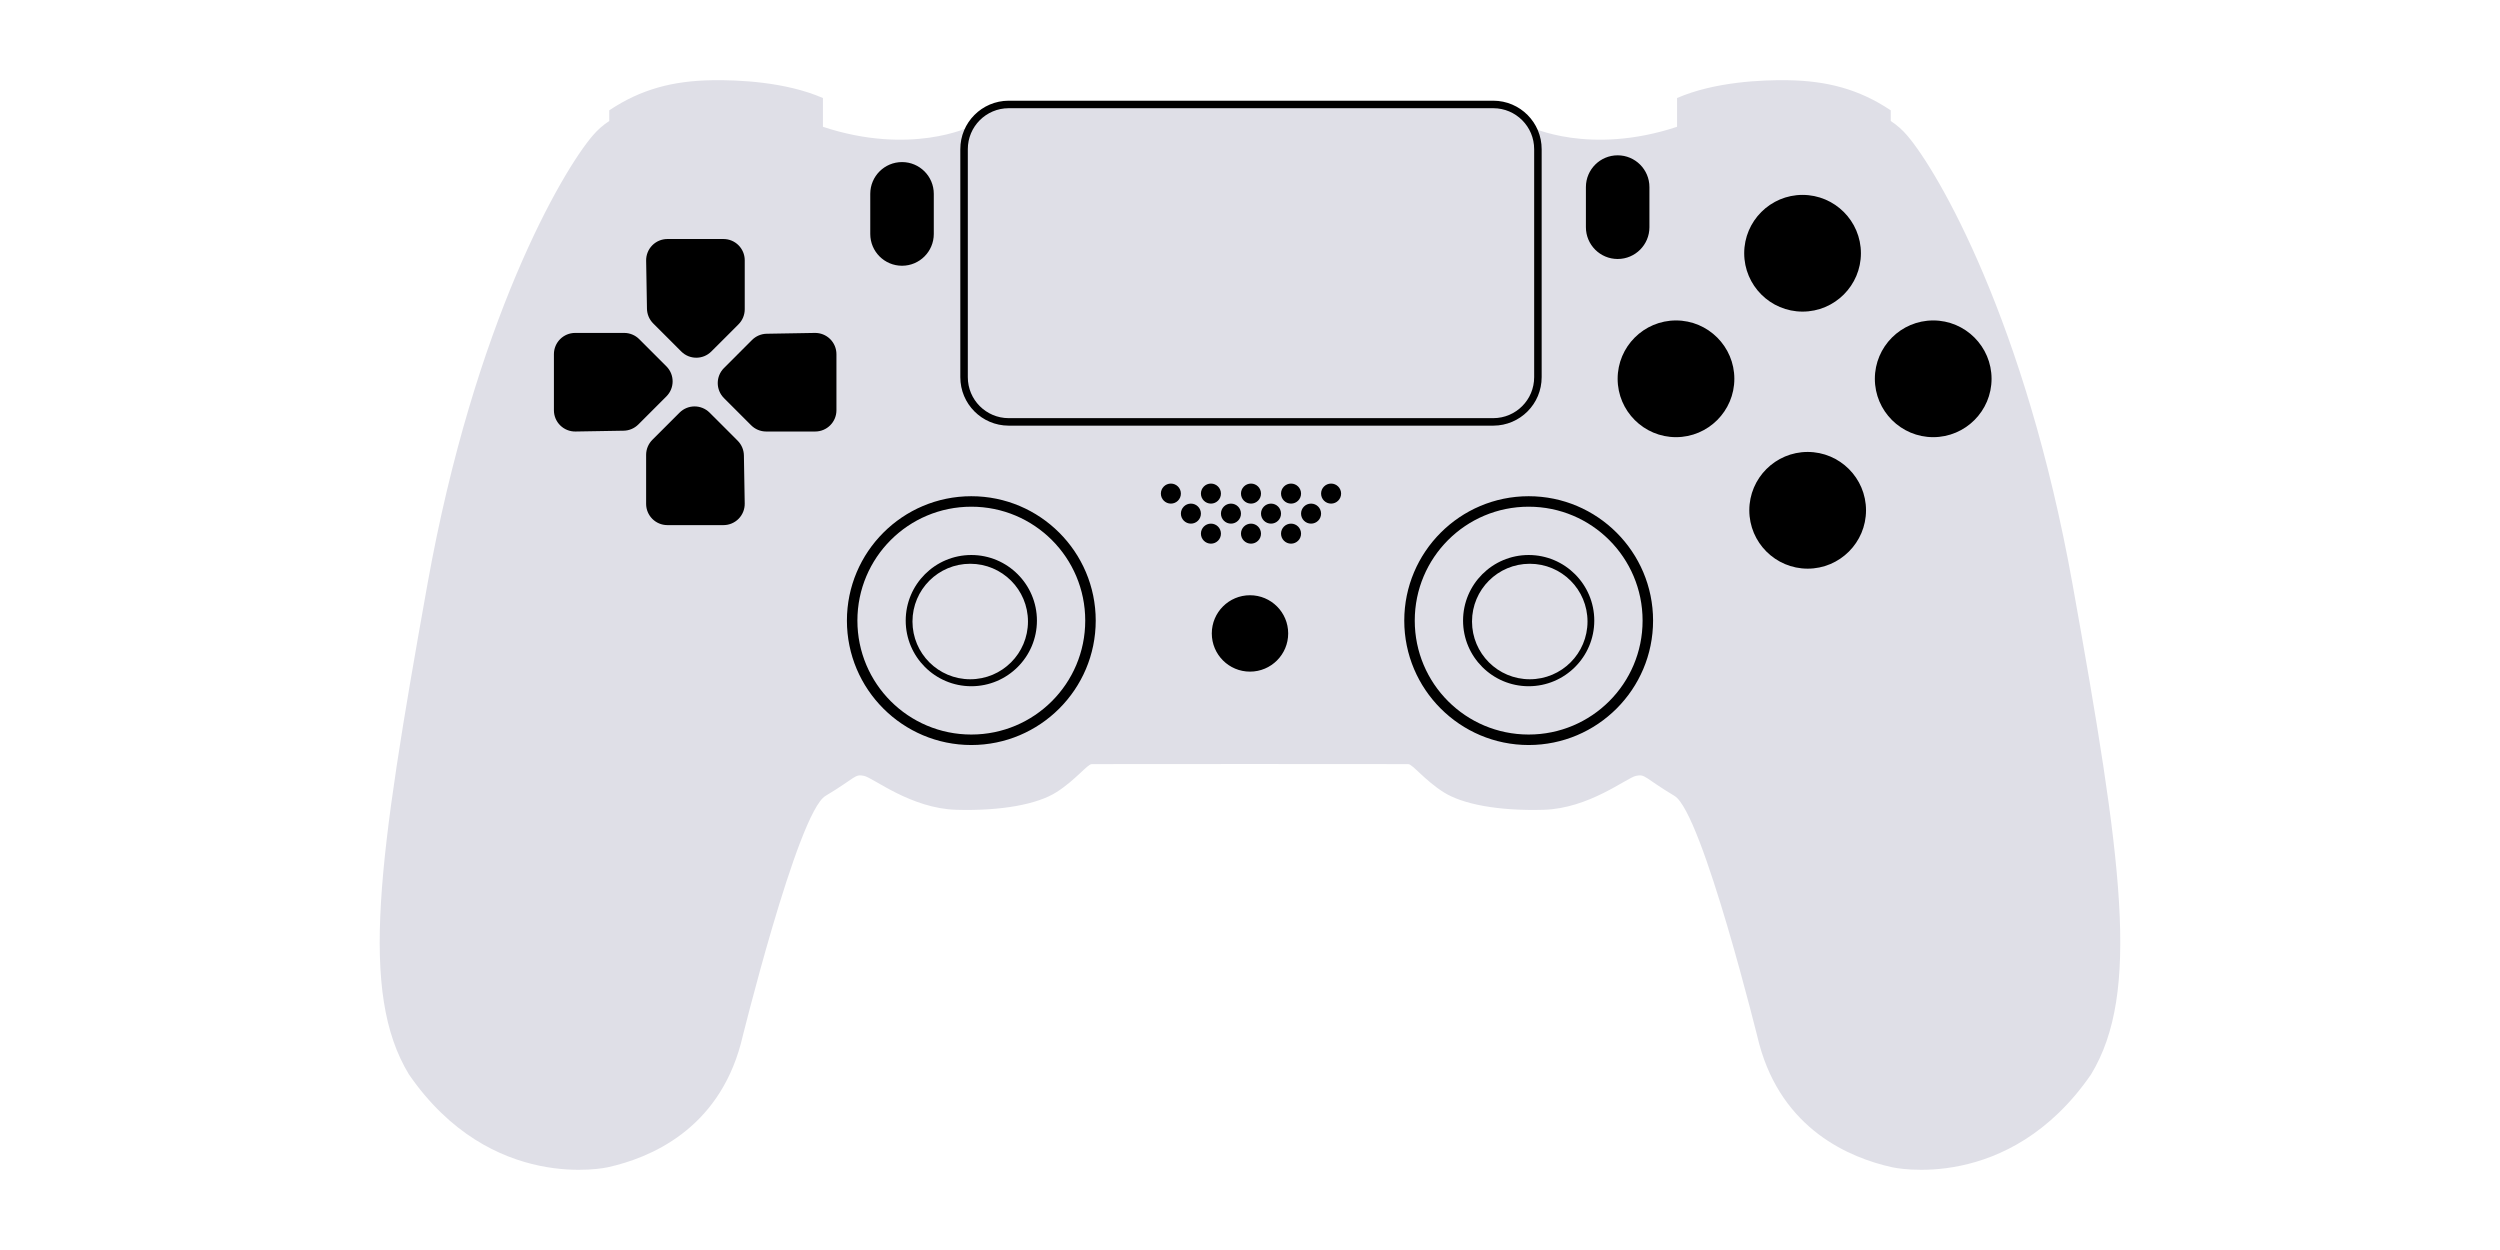
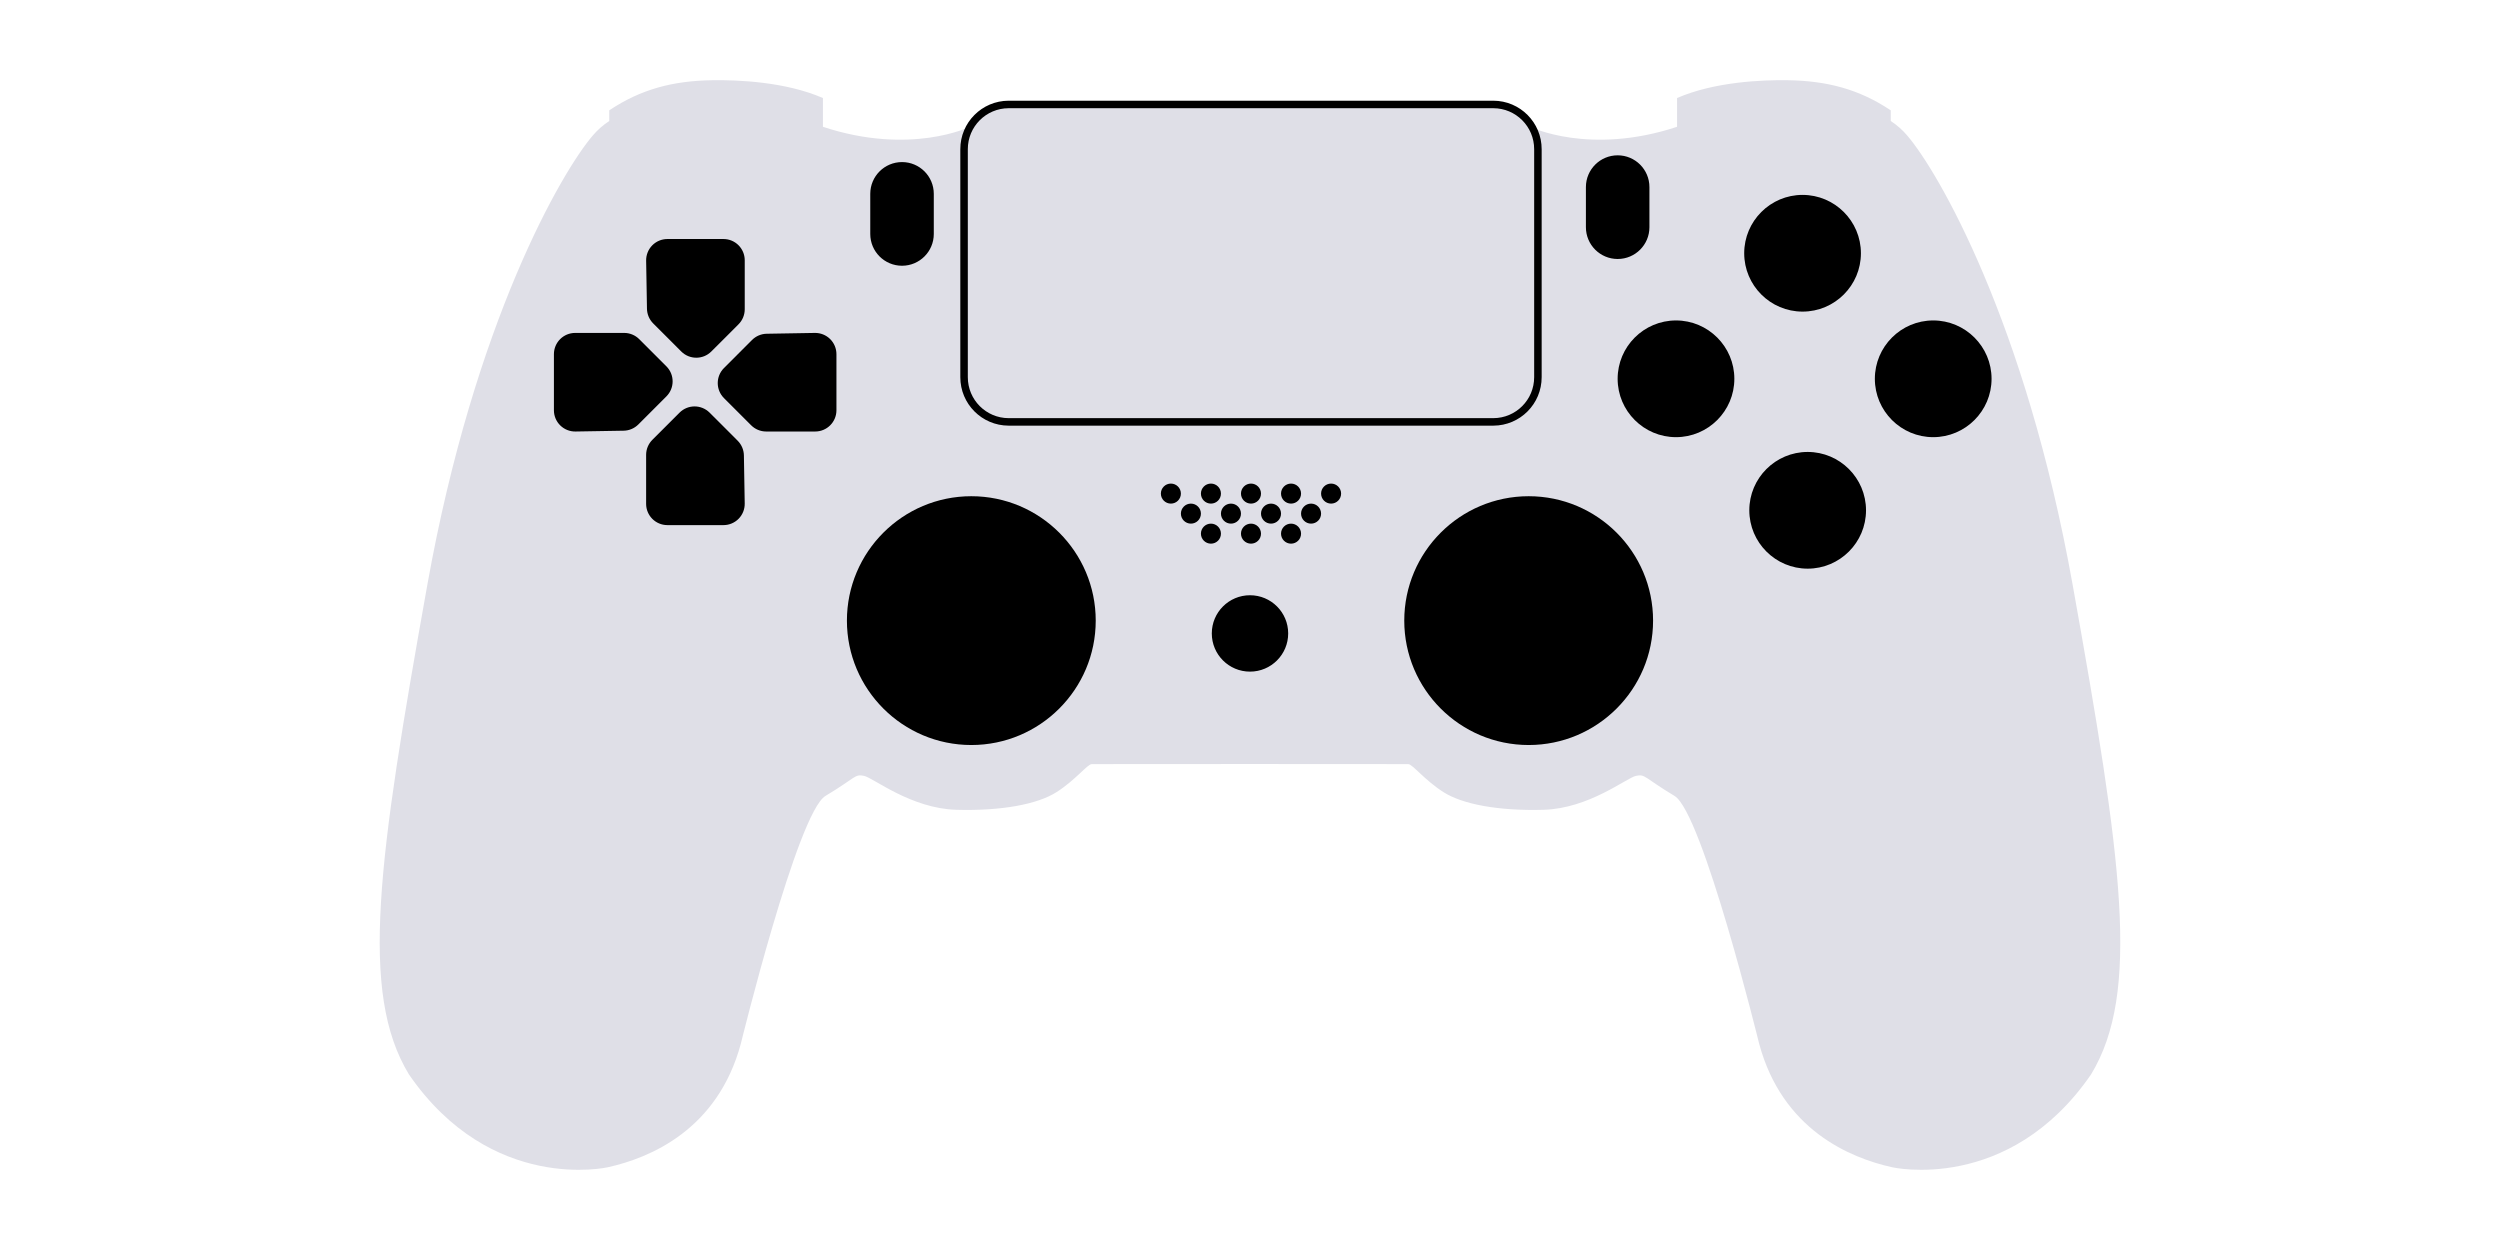
- <svg xmlns="http://www.w3.org/2000/svg" xml:space="preserve" width="1000" height="500">
-   <path d="M284.876 32.088c-15.748.245-28.537 3.601-41.183 12.053v4.261a30.7 30.7 0 0 0-6.625 5.854c-12.247 14.289-47.273 74.292-66.125 179.623-19.748 110.336-27.253 163.084-7.377 195.875 32.972 47.877 79.598 37.144 79.598 37.144 16.92-3.757 43.888-15.017 53.16-49.38 0 0 22.67-92.43 33.854-99.141 12.248-7.35 11.656-8.85 15.433-8.033s18.78 13.064 36.95 13.574c18.168.51 32.457-2.245 40.011-7.043s12.35-11.127 14.086-11.229c.809-.047 125.712-.057 126.68 0 1.736.102 6.532 6.431 14.086 11.229s21.842 7.553 40.011 7.043 33.173-12.757 36.95-13.574c3.777-.816 3.185.683 15.433 8.033 11.183 6.711 33.854 99.14 33.854 99.14 9.272 34.364 36.24 45.624 53.16 49.381 0 0 46.626 10.733 79.598-37.144 19.876-32.79 12.37-85.54-7.377-195.875-18.852-105.331-53.878-165.334-66.125-179.623a30.7 30.7 0 0 0-6.625-5.854v-4.261c-12.646-8.452-25.435-11.808-41.184-12.053h-.002c-9.966-.156-29.159.544-44.295 7.125V50.72c-35.14 11.613-58.738 0-58.738 0l-.049.111a17.87 17.87 0 0 0-15.488-9.047H403.449a17.87 17.87 0 0 0-15.488 9.047l-.049-.111s-23.597 11.613-58.738 0V39.213c-15.136-6.581-34.329-7.28-44.295-7.125z" style="fill:#dfdfe7;fill-opacity:1" />
-   <g fill="none" stroke="#747474" stroke-width="2" style="fill:#000;stroke:#000">
-     <path d="M266.95 96.607h22.444a7.5 7.5 0 0 1 7.5 7.5v19.613a7.5 7.5 0 0 1-2.2 5.3l-10.877 10.872a7.5 7.5 0 0 1-10.6 0l-11.237-11.235a7.5 7.5 0 0 1-2.194-5.172l-.328-19.254a7.5 7.5 0 0 1 7.493-7.624z" data-name="路径 11" style="fill:#000;fill-opacity:1;stroke:#000;stroke-opacity:1" />
-     <path d="M333.576 141.664v22.443a7.5 7.5 0 0 1-7.5 7.5h-19.61a7.5 7.5 0 0 1-5.3-2.2L290.29 158.53a7.5 7.5 0 0 1 0-10.6l11.237-11.237a7.5 7.5 0 0 1 5.17-2.194l19.26-.329a7.5 7.5 0 0 1 7.62 7.494z" data-name="路径 12" style="fill:#000;fill-opacity:1;stroke:#000;stroke-opacity:1" />
-     <path d="M222.566 164.107v-22.442a7.5 7.5 0 0 1 7.5-7.495h19.613a7.5 7.5 0 0 1 5.3 2.2l10.878 10.878a7.5 7.5 0 0 1 0 10.6l-11.237 11.236a7.5 7.5 0 0 1-5.171 2.195l-19.254.328a7.5 7.5 0 0 1-7.63-7.5z" data-name="路径 13" style="fill:#000;fill-opacity:1;stroke:#000;stroke-opacity:1" />
-     <path d="M289.394 209.046H266.95a7.5 7.5 0 0 1-7.5-7.495v-19.613a7.5 7.5 0 0 1 2.2-5.3l10.879-10.877a7.5 7.5 0 0 1 10.6 0l11.236 11.237a7.5 7.5 0 0 1 2.194 5.172l.328 19.254a7.5 7.5 0 0 1-7.494 7.622z" data-name="路径 14" style="fill:#000;fill-opacity:1;stroke:#000;stroke-opacity:1" />
+ <svg xmlns="http://www.w3.org/2000/svg" xml:space="preserve" width="1000" height="500" version="1.1" id="svg21">
+   <defs id="defs21" />
+   <path d="M284.876 32.088c-15.748.245-28.537 3.601-41.183 12.053v4.261a30.7 30.7 0 0 0-6.625 5.854c-12.247 14.289-47.273 74.292-66.125 179.623-19.748 110.336-27.253 163.084-7.377 195.875 32.972 47.877 79.598 37.144 79.598 37.144 16.92-3.757 43.888-15.017 53.16-49.38 0 0 22.67-92.43 33.854-99.141 12.248-7.35 11.656-8.85 15.433-8.033s18.78 13.064 36.95 13.574c18.168.51 32.457-2.245 40.011-7.043s12.35-11.127 14.086-11.229c.809-.047 125.712-.057 126.68 0 1.736.102 6.532 6.431 14.086 11.229s21.842 7.553 40.011 7.043 33.173-12.757 36.95-13.574c3.777-.816 3.185.683 15.433 8.033 11.183 6.711 33.854 99.14 33.854 99.14 9.272 34.364 36.24 45.624 53.16 49.381 0 0 46.626 10.733 79.598-37.144 19.876-32.79 12.37-85.54-7.377-195.875-18.852-105.331-53.878-165.334-66.125-179.623a30.7 30.7 0 0 0-6.625-5.854v-4.261c-12.646-8.452-25.435-11.808-41.184-12.053h-.002c-9.966-.156-29.159.544-44.295 7.125V50.72c-35.14 11.613-58.738 0-58.738 0l-.049.111a17.87 17.87 0 0 0-15.488-9.047H403.449a17.87 17.87 0 0 0-15.488 9.047l-.049-.111s-23.597 11.613-58.738 0V39.213c-15.136-6.581-34.329-7.28-44.295-7.125z" style="fill:#dfdfe7;fill-opacity:1" id="path1" />
+   <g fill="none" stroke="#747474" stroke-width="2" style="fill:#000;stroke:#000" id="g5">
+     <path d="M266.95 96.607h22.444a7.5 7.5 0 0 1 7.5 7.5v19.613a7.5 7.5 0 0 1-2.2 5.3l-10.877 10.872a7.5 7.5 0 0 1-10.6 0l-11.237-11.235a7.5 7.5 0 0 1-2.194-5.172l-.328-19.254a7.5 7.5 0 0 1 7.493-7.624z" data-name="路径 11" style="fill:#000;fill-opacity:1;stroke:#000;stroke-opacity:1" id="path2" />
+     <path d="M333.576 141.664v22.443a7.5 7.5 0 0 1-7.5 7.5h-19.61a7.5 7.5 0 0 1-5.3-2.2L290.29 158.53a7.5 7.5 0 0 1 0-10.6l11.237-11.237a7.5 7.5 0 0 1 5.17-2.194l19.26-.329a7.5 7.5 0 0 1 7.62 7.494z" data-name="路径 12" style="fill:#000;fill-opacity:1;stroke:#000;stroke-opacity:1" id="path3" />
+     <path d="M222.566 164.107v-22.442a7.5 7.5 0 0 1 7.5-7.495h19.613a7.5 7.5 0 0 1 5.3 2.2l10.878 10.878a7.5 7.5 0 0 1 0 10.6l-11.237 11.236a7.5 7.5 0 0 1-5.171 2.195l-19.254.328a7.5 7.5 0 0 1-7.63-7.5z" data-name="路径 13" style="fill:#000;fill-opacity:1;stroke:#000;stroke-opacity:1" id="path4" />
+     <path d="M289.394 209.046H266.95a7.5 7.5 0 0 1-7.5-7.495v-19.613a7.5 7.5 0 0 1 2.2-5.3l10.879-10.877a7.5 7.5 0 0 1 10.6 0l11.236 11.237a7.5 7.5 0 0 1 2.194 5.172l.328 19.254a7.5 7.5 0 0 1-7.494 7.622z" data-name="路径 14" style="fill:#000;fill-opacity:1;stroke:#000;stroke-opacity:1" id="path5" />
  </g>
-   <path d="M721.025 77.958c-12.874 0-23.344 10.47-23.344 23.344s10.47 23.342 23.344 23.342 23.342-10.467 23.342-23.342-10.468-23.343-23.342-23.343m-50.627 50.22c-12.874 0-23.344 10.469-23.344 23.343s10.47 23.344 23.344 23.344 23.342-10.47 23.342-23.344-10.468-23.344-23.342-23.344m102.887 0c-12.875 0-23.344 10.469-23.344 23.343s10.47 23.344 23.344 23.344 23.34-10.47 23.34-23.344-10.466-23.344-23.34-23.344m-50.22 52.601c-12.873 0-23.343 10.47-23.343 23.344s10.47 23.342 23.344 23.342 23.342-10.468 23.342-23.342-10.468-23.344-23.342-23.344" style="baseline-shift:baseline;display:inline;overflow:visible;vector-effect:none;fill:#000;stop-color:#000" />
-   <circle cx="499.996" cy="253.374" r="14.551" fill="none" stroke="#747474" stroke-width="1.455" data-name="椭圆 2218" style="fill:#000;fill-opacity:1;stroke:#000;stroke-opacity:1" />
-   <g fill="none" stroke="#747474" stroke-width="2" style="fill:#000;stroke:#000">
-     <rect width="23.408" height="39.467" x="635.363" y="63.128" data-name="矩形 23" rx="11.704" style="fill:#000;fill-opacity:1;stroke:#000;stroke-opacity:1" />
-     <rect width="23.408" height="39.467" x="349.107" y="65.831" data-name="矩形 742" rx="11.704" style="fill:#000;fill-opacity:1;stroke:#000;stroke-opacity:1" />
+   <path d="M721.025 77.958c-12.874 0-23.344 10.47-23.344 23.344s10.47 23.342 23.344 23.342 23.342-10.467 23.342-23.342-10.468-23.343-23.342-23.343m-50.627 50.22c-12.874 0-23.344 10.469-23.344 23.343s10.47 23.344 23.344 23.344 23.342-10.47 23.342-23.344-10.468-23.344-23.342-23.344m102.887 0c-12.875 0-23.344 10.469-23.344 23.343s10.47 23.344 23.344 23.344 23.34-10.47 23.34-23.344-10.466-23.344-23.34-23.344m-50.22 52.601c-12.873 0-23.343 10.47-23.343 23.344s10.47 23.342 23.344 23.342 23.342-10.468 23.342-23.342-10.468-23.344-23.342-23.344" style="baseline-shift:baseline;display:inline;overflow:visible;vector-effect:none;fill:#000;stop-color:#000" id="path6" />
+   <circle cx="499.996" cy="253.374" r="14.551" fill="none" stroke="#747474" stroke-width="1.455" data-name="椭圆 2218" style="fill:#000;fill-opacity:1;stroke:#000;stroke-opacity:1" id="circle6" />
+   <g fill="none" stroke="#747474" stroke-width="2" style="fill:#000;stroke:#000" id="g7">
+     <rect width="23.408" height="39.467" x="635.363" y="63.128" data-name="矩形 23" rx="11.704" style="fill:#000;fill-opacity:1;stroke:#000;stroke-opacity:1" id="rect6" />
+     <rect width="23.408" height="39.467" x="349.107" y="65.831" data-name="矩形 742" rx="11.704" style="fill:#000;fill-opacity:1;stroke:#000;stroke-opacity:1" id="rect7" />
  </g>
-   <path fill="none" stroke="#747474" stroke-width="3" d="M403.449 41.785h193.894a17.867 17.867 0 0 1 17.822 17.91v91.155a17.867 17.867 0 0 1-17.822 17.91H403.449a17.867 17.867 0 0 1-17.822-17.91V59.696a17.867 17.867 0 0 1 17.822-17.911z" data-name="路径 3398" style="stroke:#000;stroke-opacity:1" />
-   <g style="fill:#000" transform="translate(79.212 33.525)scale(.83682)">
-     <circle cx="465.022" cy="195.876" r="4.786" style="font-variation-settings:normal;opacity:1;vector-effect:none;fill:#000;fill-opacity:1;fill-rule:evenodd;stroke-width:26.457;stroke-linecap:butt;stroke-linejoin:miter;stroke-miterlimit:4;stroke-dasharray:none;stroke-dashoffset:0;stroke-opacity:1;-inkscape-stroke:none;stop-color:#000;stop-opacity:1" />
-     <circle cx="474.595" cy="205.449" r="4.786" style="font-variation-settings:normal;opacity:1;vector-effect:none;fill:#000;fill-opacity:1;fill-rule:evenodd;stroke-width:26.457;stroke-linecap:butt;stroke-linejoin:miter;stroke-miterlimit:4;stroke-dasharray:none;stroke-dashoffset:0;stroke-opacity:1;-inkscape-stroke:none;stop-color:#000;stop-opacity:1" />
-     <circle cx="484.168" cy="195.876" r="4.786" style="font-variation-settings:normal;opacity:1;vector-effect:none;fill:#000;fill-opacity:1;fill-rule:evenodd;stroke-width:26.457;stroke-linecap:butt;stroke-linejoin:miter;stroke-miterlimit:4;stroke-dasharray:none;stroke-dashoffset:0;stroke-opacity:1;-inkscape-stroke:none;stop-color:#000;stop-opacity:1" />
-     <circle cx="493.741" cy="205.449" r="4.786" style="font-variation-settings:normal;opacity:1;vector-effect:none;fill:#000;fill-opacity:1;fill-rule:evenodd;stroke-width:26.457;stroke-linecap:butt;stroke-linejoin:miter;stroke-miterlimit:4;stroke-dasharray:none;stroke-dashoffset:0;stroke-opacity:1;-inkscape-stroke:none;stop-color:#000;stop-opacity:1" />
-     <circle cx="503.314" cy="195.876" r="4.786" style="font-variation-settings:normal;opacity:1;vector-effect:none;fill:#000;fill-opacity:1;fill-rule:evenodd;stroke-width:26.457;stroke-linecap:butt;stroke-linejoin:miter;stroke-miterlimit:4;stroke-dasharray:none;stroke-dashoffset:0;stroke-opacity:1;-inkscape-stroke:none;stop-color:#000;stop-opacity:1" />
-     <circle cx="512.887" cy="205.449" r="4.786" style="font-variation-settings:normal;opacity:1;vector-effect:none;fill:#000;fill-opacity:1;fill-rule:evenodd;stroke-width:26.457;stroke-linecap:butt;stroke-linejoin:miter;stroke-miterlimit:4;stroke-dasharray:none;stroke-dashoffset:0;stroke-opacity:1;-inkscape-stroke:none;stop-color:#000;stop-opacity:1" />
-     <circle cx="522.459" cy="195.876" r="4.786" style="font-variation-settings:normal;opacity:1;vector-effect:none;fill:#000;fill-opacity:1;fill-rule:evenodd;stroke-width:26.457;stroke-linecap:butt;stroke-linejoin:miter;stroke-miterlimit:4;stroke-dasharray:none;stroke-dashoffset:0;stroke-opacity:1;-inkscape-stroke:none;stop-color:#000;stop-opacity:1" />
-     <circle cx="532.032" cy="205.449" r="4.786" style="font-variation-settings:normal;opacity:1;vector-effect:none;fill:#000;fill-opacity:1;fill-rule:evenodd;stroke-width:26.457;stroke-linecap:butt;stroke-linejoin:miter;stroke-miterlimit:4;stroke-dasharray:none;stroke-dashoffset:0;stroke-opacity:1;-inkscape-stroke:none;stop-color:#000;stop-opacity:1" />
-     <circle cx="541.605" cy="195.876" r="4.786" style="font-variation-settings:normal;opacity:1;vector-effect:none;fill:#000;fill-opacity:1;fill-rule:evenodd;stroke-width:26.457;stroke-linecap:butt;stroke-linejoin:miter;stroke-miterlimit:4;stroke-dasharray:none;stroke-dashoffset:0;stroke-opacity:1;-inkscape-stroke:none;stop-color:#000;stop-opacity:1" />
-     <circle cx="484.168" cy="215.022" r="4.786" style="font-variation-settings:normal;opacity:1;vector-effect:none;fill:#000;fill-opacity:1;fill-rule:evenodd;stroke-width:26.457;stroke-linecap:butt;stroke-linejoin:miter;stroke-miterlimit:4;stroke-dasharray:none;stroke-dashoffset:0;stroke-opacity:1;-inkscape-stroke:none;stop-color:#000;stop-opacity:1" />
-     <circle cx="503.314" cy="215.022" r="4.786" style="font-variation-settings:normal;opacity:1;vector-effect:none;fill:#000;fill-opacity:1;fill-rule:evenodd;stroke-width:26.457;stroke-linecap:butt;stroke-linejoin:miter;stroke-miterlimit:4;stroke-dasharray:none;stroke-dashoffset:0;stroke-opacity:1;-inkscape-stroke:none;stop-color:#000;stop-opacity:1" />
-     <circle cx="522.459" cy="215.022" r="4.786" style="font-variation-settings:normal;opacity:1;vector-effect:none;fill:#000;fill-opacity:1;fill-rule:evenodd;stroke-width:26.457;stroke-linecap:butt;stroke-linejoin:miter;stroke-miterlimit:4;stroke-dasharray:none;stroke-dashoffset:0;stroke-opacity:1;-inkscape-stroke:none;stop-color:#000;stop-opacity:1" />
+   <path fill="none" stroke="#747474" stroke-width="3" d="M403.449 41.785h193.894a17.867 17.867 0 0 1 17.822 17.91v91.155a17.867 17.867 0 0 1-17.822 17.91H403.449a17.867 17.867 0 0 1-17.822-17.91V59.696a17.867 17.867 0 0 1 17.822-17.911z" data-name="路径 3398" style="stroke:#000;stroke-opacity:1" id="path7" />
+   <g style="fill:#000" transform="translate(79.212 33.525)scale(.83682)" id="g18">
+     <circle cx="465.022" cy="195.876" r="4.786" style="font-variation-settings:normal;opacity:1;vector-effect:none;fill:#000;fill-opacity:1;fill-rule:evenodd;stroke-width:26.457;stroke-linecap:butt;stroke-linejoin:miter;stroke-miterlimit:4;stroke-dasharray:none;stroke-dashoffset:0;stroke-opacity:1;-inkscape-stroke:none;stop-color:#000;stop-opacity:1" id="circle7" />
+     <circle cx="474.595" cy="205.449" r="4.786" style="font-variation-settings:normal;opacity:1;vector-effect:none;fill:#000;fill-opacity:1;fill-rule:evenodd;stroke-width:26.457;stroke-linecap:butt;stroke-linejoin:miter;stroke-miterlimit:4;stroke-dasharray:none;stroke-dashoffset:0;stroke-opacity:1;-inkscape-stroke:none;stop-color:#000;stop-opacity:1" id="circle8" />
+     <circle cx="484.168" cy="195.876" r="4.786" style="font-variation-settings:normal;opacity:1;vector-effect:none;fill:#000;fill-opacity:1;fill-rule:evenodd;stroke-width:26.457;stroke-linecap:butt;stroke-linejoin:miter;stroke-miterlimit:4;stroke-dasharray:none;stroke-dashoffset:0;stroke-opacity:1;-inkscape-stroke:none;stop-color:#000;stop-opacity:1" id="circle9" />
+     <circle cx="493.741" cy="205.449" r="4.786" style="font-variation-settings:normal;opacity:1;vector-effect:none;fill:#000;fill-opacity:1;fill-rule:evenodd;stroke-width:26.457;stroke-linecap:butt;stroke-linejoin:miter;stroke-miterlimit:4;stroke-dasharray:none;stroke-dashoffset:0;stroke-opacity:1;-inkscape-stroke:none;stop-color:#000;stop-opacity:1" id="circle10" />
+     <circle cx="503.314" cy="195.876" r="4.786" style="font-variation-settings:normal;opacity:1;vector-effect:none;fill:#000;fill-opacity:1;fill-rule:evenodd;stroke-width:26.457;stroke-linecap:butt;stroke-linejoin:miter;stroke-miterlimit:4;stroke-dasharray:none;stroke-dashoffset:0;stroke-opacity:1;-inkscape-stroke:none;stop-color:#000;stop-opacity:1" id="circle11" />
+     <circle cx="512.887" cy="205.449" r="4.786" style="font-variation-settings:normal;opacity:1;vector-effect:none;fill:#000;fill-opacity:1;fill-rule:evenodd;stroke-width:26.457;stroke-linecap:butt;stroke-linejoin:miter;stroke-miterlimit:4;stroke-dasharray:none;stroke-dashoffset:0;stroke-opacity:1;-inkscape-stroke:none;stop-color:#000;stop-opacity:1" id="circle12" />
+     <circle cx="522.459" cy="195.876" r="4.786" style="font-variation-settings:normal;opacity:1;vector-effect:none;fill:#000;fill-opacity:1;fill-rule:evenodd;stroke-width:26.457;stroke-linecap:butt;stroke-linejoin:miter;stroke-miterlimit:4;stroke-dasharray:none;stroke-dashoffset:0;stroke-opacity:1;-inkscape-stroke:none;stop-color:#000;stop-opacity:1" id="circle13" />
+     <circle cx="532.032" cy="205.449" r="4.786" style="font-variation-settings:normal;opacity:1;vector-effect:none;fill:#000;fill-opacity:1;fill-rule:evenodd;stroke-width:26.457;stroke-linecap:butt;stroke-linejoin:miter;stroke-miterlimit:4;stroke-dasharray:none;stroke-dashoffset:0;stroke-opacity:1;-inkscape-stroke:none;stop-color:#000;stop-opacity:1" id="circle14" />
+     <circle cx="541.605" cy="195.876" r="4.786" style="font-variation-settings:normal;opacity:1;vector-effect:none;fill:#000;fill-opacity:1;fill-rule:evenodd;stroke-width:26.457;stroke-linecap:butt;stroke-linejoin:miter;stroke-miterlimit:4;stroke-dasharray:none;stroke-dashoffset:0;stroke-opacity:1;-inkscape-stroke:none;stop-color:#000;stop-opacity:1" id="circle15" />
+     <circle cx="484.168" cy="215.022" r="4.786" style="font-variation-settings:normal;opacity:1;vector-effect:none;fill:#000;fill-opacity:1;fill-rule:evenodd;stroke-width:26.457;stroke-linecap:butt;stroke-linejoin:miter;stroke-miterlimit:4;stroke-dasharray:none;stroke-dashoffset:0;stroke-opacity:1;-inkscape-stroke:none;stop-color:#000;stop-opacity:1" id="circle16" />
+     <circle cx="503.314" cy="215.022" r="4.786" style="font-variation-settings:normal;opacity:1;vector-effect:none;fill:#000;fill-opacity:1;fill-rule:evenodd;stroke-width:26.457;stroke-linecap:butt;stroke-linejoin:miter;stroke-miterlimit:4;stroke-dasharray:none;stroke-dashoffset:0;stroke-opacity:1;-inkscape-stroke:none;stop-color:#000;stop-opacity:1" id="circle17" />
+     <circle cx="522.459" cy="215.022" r="4.786" style="font-variation-settings:normal;opacity:1;vector-effect:none;fill:#000;fill-opacity:1;fill-rule:evenodd;stroke-width:26.457;stroke-linecap:butt;stroke-linejoin:miter;stroke-miterlimit:4;stroke-dasharray:none;stroke-dashoffset:0;stroke-opacity:1;-inkscape-stroke:none;stop-color:#000;stop-opacity:1" id="circle18" />
  </g>
-   <g style="fill:#000;fill-opacity:1">
-     <path d="M548.62 429.088c-12.985 0-23.532 10.547-23.532 23.533s10.547 23.533 23.533 23.533 23.533-10.547 23.533-23.533-10.547-23.533-23.533-23.533m.393 3.142c11.45 0 20.712 9.26 20.712 20.71s-9.262 20.714-20.712 20.714-20.713-9.262-20.713-20.713c0-11.45 9.262-20.71 20.713-20.71" style="baseline-shift:baseline;display:inline;overflow:visible;vector-effect:none;fill:#000;fill-opacity:1;stop-color:#000" transform="translate(-.36 -256.52)scale(1.11521)" />
-     <path d="M548.621 408C524.001 408 504 428 504 452.621s20 44.621 44.621 44.621 44.621-20 44.621-44.62c0-24.622-20-44.622-44.62-44.622m0 3.762c22.588 0 40.86 18.27 40.86 40.86 0 22.587-18.272 40.858-40.86 40.858s-40.86-18.27-40.86-40.859c0-22.588 18.272-40.86 40.86-40.86" style="baseline-shift:baseline;display:inline;overflow:visible;opacity:1;vector-effect:none;fill:#000;fill-opacity:1;stop-color:#000;stop-opacity:1" transform="translate(-.36 -256.52)scale(1.11521)" />
+   <g style="fill:#000;fill-opacity:1" id="g19">
+     <path d="M 548.621,408 C 524.001,408 504,428 504,452.621 c 0,24.621 20,44.621 44.621,44.621 24.621,0 44.621,-20 44.621,-44.62 0,-24.622 -20,-44.622 -44.62,-44.622" style="baseline-shift:baseline;display:inline;overflow:visible;opacity:1;vector-effect:none;fill:#000000;fill-opacity:1;stop-color:#000000;stop-opacity:1" transform="matrix(1.11521,0,0,1.11521,-0.36,-256.52)" id="path19" />
  </g>
-   <g style="fill:#000;fill-opacity:1">
-     <path d="M548.62 429.088c-12.985 0-23.532 10.547-23.532 23.533s10.547 23.533 23.533 23.533 23.533-10.547 23.533-23.533-10.547-23.533-23.533-23.533m.393 3.142c11.45 0 20.712 9.26 20.712 20.71s-9.262 20.714-20.712 20.714-20.713-9.262-20.713-20.713c0-11.45 9.262-20.71 20.713-20.71" style="baseline-shift:baseline;display:inline;overflow:visible;vector-effect:none;fill:#000;fill-opacity:1;stop-color:#000" transform="matrix(-1.11521 0 0 1.11521 1000.355 -256.52)" />
-     <path d="M548.621 408C524.001 408 504 428 504 452.621s20 44.621 44.621 44.621 44.621-20 44.621-44.62c0-24.622-20-44.622-44.62-44.622m0 3.762c22.588 0 40.86 18.27 40.86 40.86 0 22.587-18.272 40.858-40.86 40.858s-40.86-18.27-40.86-40.859c0-22.588 18.272-40.86 40.86-40.86" style="baseline-shift:baseline;display:inline;overflow:visible;opacity:1;vector-effect:none;fill:#000;fill-opacity:1;stop-color:#000;stop-opacity:1" transform="matrix(-1.11521 0 0 1.11521 1000.355 -256.52)" />
+   <g style="fill:#000;fill-opacity:1" id="g21">
+     <path d="M 548.621,408 C 524.001,408 504,428 504,452.621 c 0,24.621 20,44.621 44.621,44.621 24.621,0 44.621,-20 44.621,-44.62 0,-24.622 -20,-44.622 -44.62,-44.622" style="baseline-shift:baseline;display:inline;overflow:visible;opacity:1;vector-effect:none;fill:#000000;fill-opacity:1;stop-color:#000000;stop-opacity:1" transform="matrix(-1.11521,0,0,1.11521,1000.355,-256.52)" id="path21" />
  </g>
</svg>
